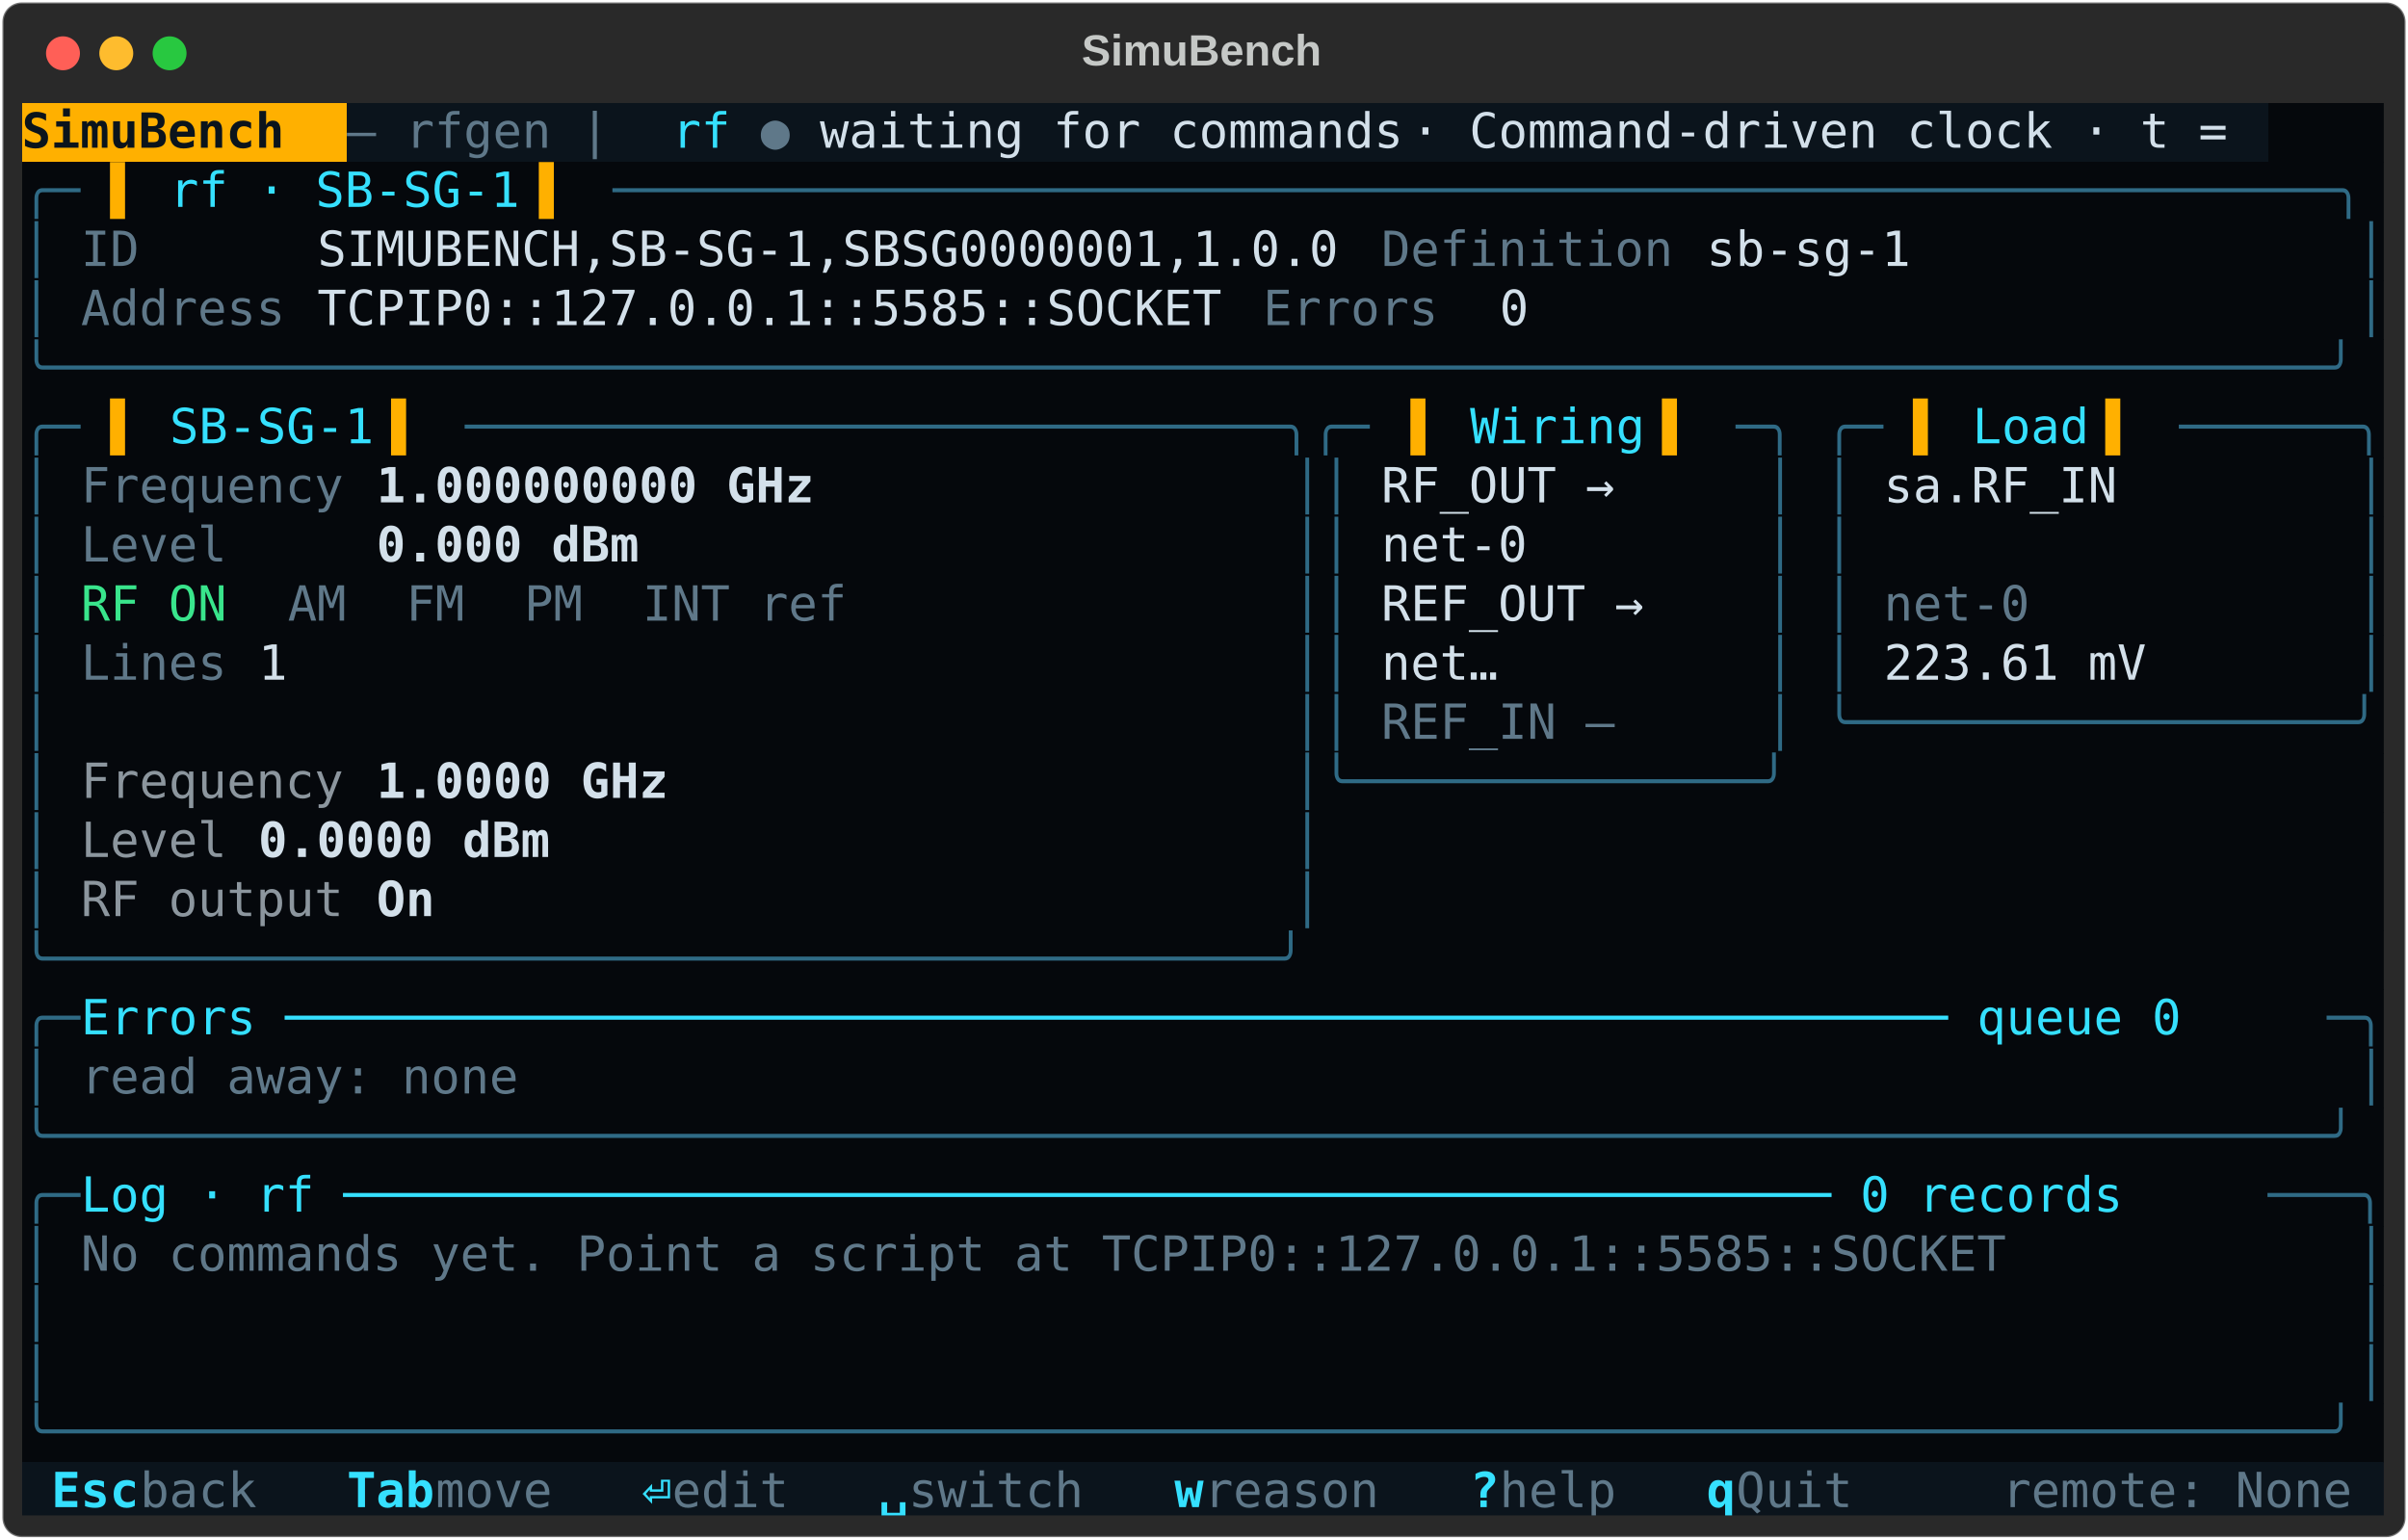
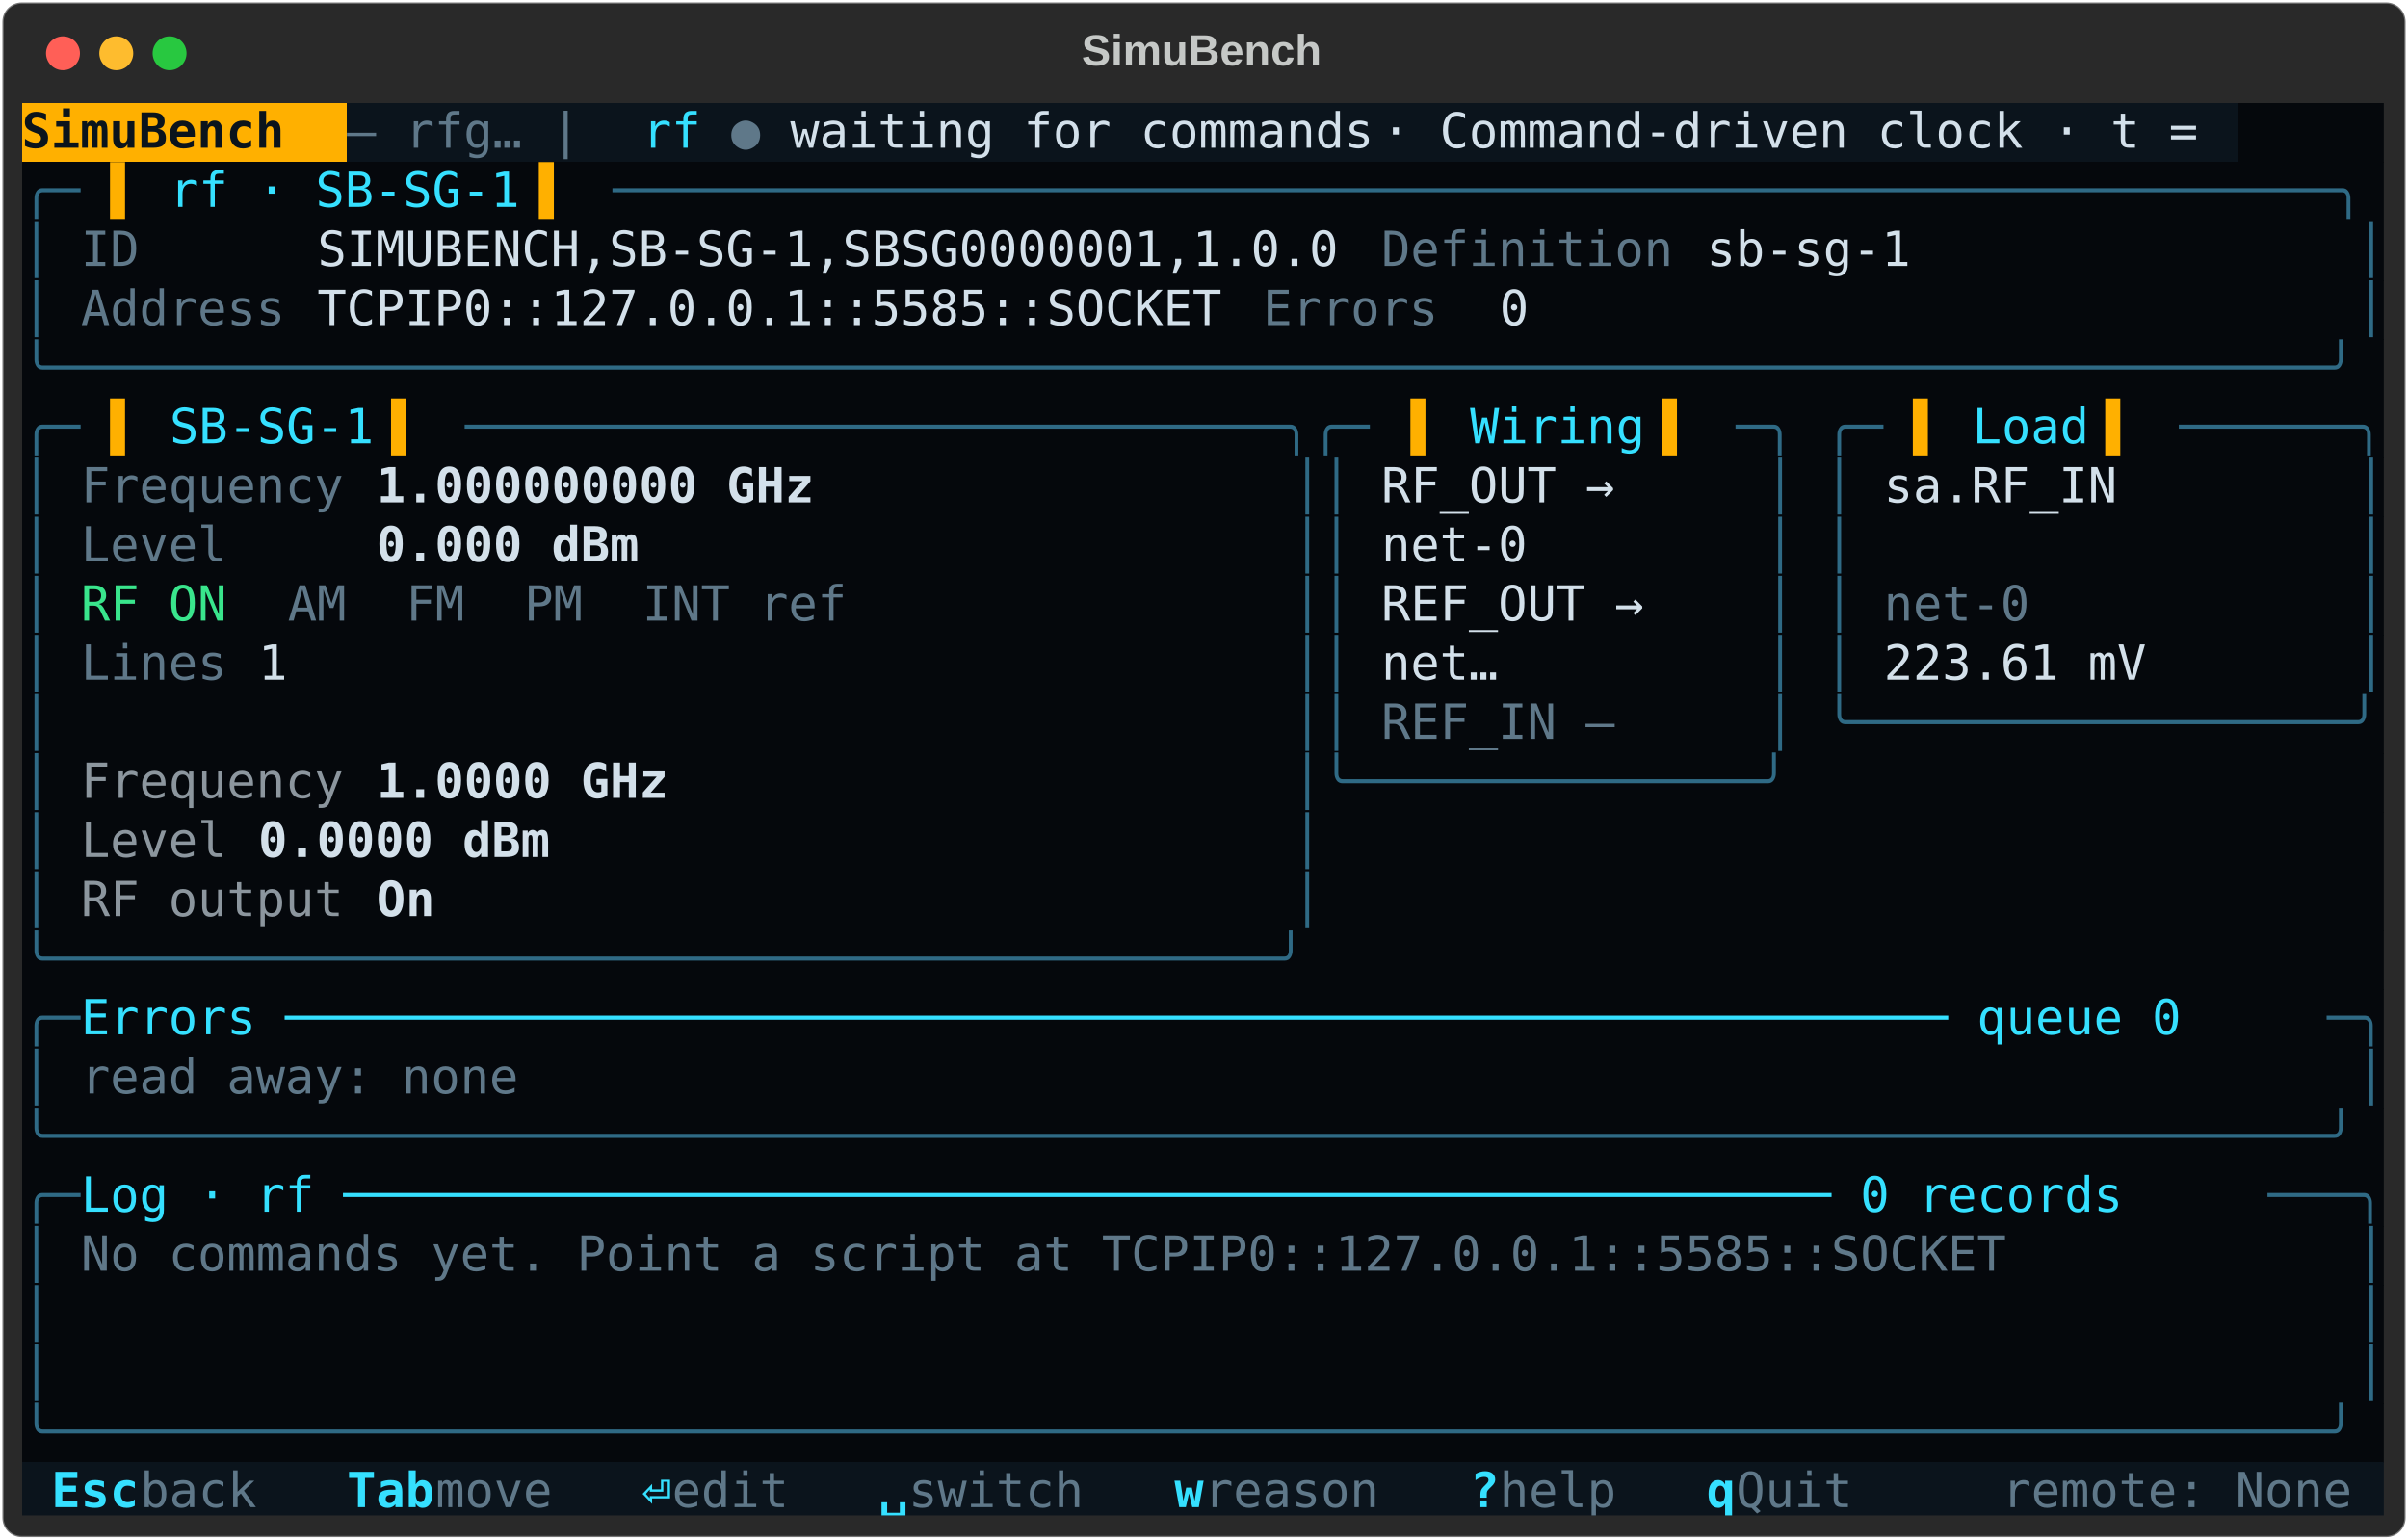
<svg xmlns="http://www.w3.org/2000/svg" class="rich-terminal" viewBox="0 0 994 635.6">
  <style>

    @font-face {
        font-family: "Fira Code";
        src: local("FiraCode-Regular"),
                url("https://cdnjs.cloudflare.com/ajax/libs/firacode/6.2.0/woff2/FiraCode-Regular.woff2") format("woff2"),
                url("https://cdnjs.cloudflare.com/ajax/libs/firacode/6.2.0/woff/FiraCode-Regular.woff") format("woff");
        font-style: normal;
        font-weight: 400;
    }
    @font-face {
        font-family: "Fira Code";
        src: local("FiraCode-Bold"),
                url("https://cdnjs.cloudflare.com/ajax/libs/firacode/6.2.0/woff2/FiraCode-Bold.woff2") format("woff2"),
                url("https://cdnjs.cloudflare.com/ajax/libs/firacode/6.2.0/woff/FiraCode-Bold.woff") format("woff");
        font-style: bold;
        font-weight: 700;
    }

    .terminal-matrix {
        font-family: Fira Code, monospace;
        font-size: 20px;
        line-height: 24.4px;
        font-variant-east-asian: full-width;
    }

    .terminal-title {
        font-size: 18px;
        font-weight: bold;
        font-family: arial;
    }

    .terminal-r1 { fill: #0b141c;font-weight: bold }
.terminal-r2 { fill: #5f7889 }
.terminal-r3 { fill: #35e0ff }
.terminal-r4 { fill: #d3e0ea }
.terminal-r5 { fill: #c5c8c6 }
.terminal-r6 { fill: #2f6a85 }
.terminal-r7 { fill: #ffb000 }
.terminal-r8 { fill: #d3e0ea;font-weight: bold }
.terminal-r9 { fill: #39e58c }
.terminal-r10 { fill: #8c969e }
.terminal-r11 { fill: #35e0ff;font-weight: bold }
    </style>
  <defs>
    <clipPath id="terminal-clip-terminal">
      <rect x="0" y="0" width="975.0" height="584.6" />
    </clipPath>
    <clipPath id="terminal-line-0">
      <rect x="0" y="1.5" width="976" height="24.65" />
    </clipPath>
    <clipPath id="terminal-line-1">
      <rect x="0" y="25.9" width="976" height="24.65" />
    </clipPath>
    <clipPath id="terminal-line-2">
      <rect x="0" y="50.3" width="976" height="24.65" />
    </clipPath>
    <clipPath id="terminal-line-3">
      <rect x="0" y="74.7" width="976" height="24.65" />
    </clipPath>
    <clipPath id="terminal-line-4">
      <rect x="0" y="99.1" width="976" height="24.65" />
    </clipPath>
    <clipPath id="terminal-line-5">
      <rect x="0" y="123.5" width="976" height="24.65" />
    </clipPath>
    <clipPath id="terminal-line-6">
      <rect x="0" y="147.9" width="976" height="24.65" />
    </clipPath>
    <clipPath id="terminal-line-7">
      <rect x="0" y="172.3" width="976" height="24.65" />
    </clipPath>
    <clipPath id="terminal-line-8">
      <rect x="0" y="196.7" width="976" height="24.65" />
    </clipPath>
    <clipPath id="terminal-line-9">
      <rect x="0" y="221.1" width="976" height="24.65" />
    </clipPath>
    <clipPath id="terminal-line-10">
      <rect x="0" y="245.5" width="976" height="24.65" />
    </clipPath>
    <clipPath id="terminal-line-11">
      <rect x="0" y="269.9" width="976" height="24.65" />
    </clipPath>
    <clipPath id="terminal-line-12">
      <rect x="0" y="294.3" width="976" height="24.65" />
    </clipPath>
    <clipPath id="terminal-line-13">
      <rect x="0" y="318.7" width="976" height="24.65" />
    </clipPath>
    <clipPath id="terminal-line-14">
      <rect x="0" y="343.1" width="976" height="24.65" />
    </clipPath>
    <clipPath id="terminal-line-15">
      <rect x="0" y="367.5" width="976" height="24.65" />
    </clipPath>
    <clipPath id="terminal-line-16">
      <rect x="0" y="391.9" width="976" height="24.65" />
    </clipPath>
    <clipPath id="terminal-line-17">
      <rect x="0" y="416.3" width="976" height="24.65" />
    </clipPath>
    <clipPath id="terminal-line-18">
      <rect x="0" y="440.7" width="976" height="24.65" />
    </clipPath>
    <clipPath id="terminal-line-19">
      <rect x="0" y="465.1" width="976" height="24.65" />
    </clipPath>
    <clipPath id="terminal-line-20">
      <rect x="0" y="489.5" width="976" height="24.65" />
    </clipPath>
    <clipPath id="terminal-line-21">
      <rect x="0" y="513.9" width="976" height="24.65" />
    </clipPath>
    <clipPath id="terminal-line-22">
      <rect x="0" y="538.3" width="976" height="24.65" />
    </clipPath>
  </defs>
  <rect fill="#292929" stroke="rgba(255,255,255,0.35)" stroke-width="1" x="1" y="1" width="992" height="633.6" rx="8" />
  <text class="terminal-title" fill="#c5c8c6" text-anchor="middle" x="496" y="27">SimuBench</text>
  <g transform="translate(26,22)">
    <circle cx="0" cy="0" r="7" fill="#ff5f57" />
    <circle cx="22" cy="0" r="7" fill="#febc2e" />
    <circle cx="44" cy="0" r="7" fill="#28c840" />
  </g>
  <g transform="translate(9, 41)" clip-path="url(#terminal-clip-terminal)">
    <rect fill="#ffb000" x="0" y="1.5" width="134.2" height="24.65" shape-rendering="crispEdges" />
-     <rect fill="#0b141c" x="134.2" y="1.5" width="134.2" height="24.65" shape-rendering="crispEdges" />
-     <rect fill="#0b141c" x="268.4" y="1.5" width="24.4" height="24.65" shape-rendering="crispEdges" />
-     <rect fill="#0b141c" x="292.8" y="1.5" width="12.2" height="24.65" shape-rendering="crispEdges" />
-     <rect fill="#0b141c" x="305" y="1.5" width="24.4" height="24.65" shape-rendering="crispEdges" />
-     <rect fill="#0b141c" x="329.4" y="1.5" width="244" height="24.65" shape-rendering="crispEdges" />
-     <rect fill="#0b141c" x="573.4" y="1.5" width="353.8" height="24.65" shape-rendering="crispEdges" />
-     <rect fill="#05080c" x="927.2" y="1.5" width="48.8" height="24.65" shape-rendering="crispEdges" />
+     <rect fill="#0b141c" x="134.2" y="1.5" width="122" height="24.65" shape-rendering="crispEdges" />
+     <rect fill="#0b141c" x="256.2" y="1.5" width="24.4" height="24.65" shape-rendering="crispEdges" />
+     <rect fill="#0b141c" x="280.6" y="1.5" width="12.2" height="24.65" shape-rendering="crispEdges" />
+     <rect fill="#0b141c" x="292.8" y="1.5" width="24.4" height="24.65" shape-rendering="crispEdges" />
+     <rect fill="#0b141c" x="317.2" y="1.5" width="244" height="24.65" shape-rendering="crispEdges" />
+     <rect fill="#0b141c" x="561.2" y="1.5" width="353.8" height="24.65" shape-rendering="crispEdges" />
+     <rect fill="#05080c" x="915" y="1.5" width="61" height="24.65" shape-rendering="crispEdges" />
    <rect fill="#05080c" x="0" y="25.9" width="24.4" height="24.65" shape-rendering="crispEdges" />
    <rect fill="#05080c" x="24.4" y="25.9" width="12.2" height="24.65" shape-rendering="crispEdges" />
    <rect fill="#05080c" x="36.6" y="25.9" width="24.4" height="24.65" shape-rendering="crispEdges" />
    <rect fill="#05080c" x="61" y="25.9" width="146.4" height="24.65" shape-rendering="crispEdges" />
    <rect fill="#05080c" x="207.4" y="25.9" width="24.4" height="24.65" shape-rendering="crispEdges" />
    <rect fill="#05080c" x="231.8" y="25.9" width="12.2" height="24.65" shape-rendering="crispEdges" />
    <rect fill="#05080c" x="244" y="25.9" width="732" height="24.65" shape-rendering="crispEdges" />
    <rect fill="#05080c" x="0" y="50.3" width="12.2" height="24.65" shape-rendering="crispEdges" />
    <rect fill="#05080c" x="12.2" y="50.3" width="12.2" height="24.65" shape-rendering="crispEdges" />
    <rect fill="#05080c" x="24.4" y="50.3" width="97.6" height="24.65" shape-rendering="crispEdges" />
    <rect fill="#05080c" x="122" y="50.3" width="439.2" height="24.65" shape-rendering="crispEdges" />
    <rect fill="#05080c" x="561.2" y="50.3" width="134.2" height="24.65" shape-rendering="crispEdges" />
    <rect fill="#05080c" x="695.4" y="50.3" width="256.2" height="24.65" shape-rendering="crispEdges" />
    <rect fill="#05080c" x="951.6" y="50.3" width="12.2" height="24.65" shape-rendering="crispEdges" />
    <rect fill="#05080c" x="963.8" y="50.3" width="12.2" height="24.65" shape-rendering="crispEdges" />
    <rect fill="#05080c" x="0" y="74.7" width="12.2" height="24.65" shape-rendering="crispEdges" />
    <rect fill="#05080c" x="12.2" y="74.7" width="12.2" height="24.65" shape-rendering="crispEdges" />
    <rect fill="#05080c" x="24.4" y="74.7" width="97.6" height="24.65" shape-rendering="crispEdges" />
    <rect fill="#05080c" x="122" y="74.7" width="390.4" height="24.65" shape-rendering="crispEdges" />
    <rect fill="#05080c" x="512.4" y="74.7" width="97.6" height="24.65" shape-rendering="crispEdges" />
    <rect fill="#05080c" x="610" y="74.7" width="341.6" height="24.65" shape-rendering="crispEdges" />
    <rect fill="#05080c" x="951.6" y="74.7" width="12.2" height="24.65" shape-rendering="crispEdges" />
    <rect fill="#05080c" x="963.8" y="74.7" width="12.2" height="24.65" shape-rendering="crispEdges" />
    <rect fill="#05080c" x="0" y="99.1" width="976" height="24.65" shape-rendering="crispEdges" />
    <rect fill="#05080c" x="0" y="123.5" width="24.4" height="24.65" shape-rendering="crispEdges" />
    <rect fill="#05080c" x="24.4" y="123.5" width="12.2" height="24.65" shape-rendering="crispEdges" />
    <rect fill="#05080c" x="36.6" y="123.5" width="24.4" height="24.65" shape-rendering="crispEdges" />
    <rect fill="#05080c" x="61" y="123.5" width="85.4" height="24.65" shape-rendering="crispEdges" />
    <rect fill="#05080c" x="146.4" y="123.5" width="24.4" height="24.65" shape-rendering="crispEdges" />
    <rect fill="#05080c" x="170.8" y="123.5" width="12.2" height="24.65" shape-rendering="crispEdges" />
    <rect fill="#05080c" x="183" y="123.5" width="378.2" height="24.65" shape-rendering="crispEdges" />
    <rect fill="#05080c" x="561.2" y="123.5" width="12.2" height="24.65" shape-rendering="crispEdges" />
    <rect fill="#05080c" x="573.4" y="123.5" width="24.4" height="24.65" shape-rendering="crispEdges" />
    <rect fill="#05080c" x="597.8" y="123.5" width="73.2" height="24.65" shape-rendering="crispEdges" />
    <rect fill="#05080c" x="671" y="123.5" width="24.4" height="24.65" shape-rendering="crispEdges" />
    <rect fill="#05080c" x="695.4" y="123.5" width="12.2" height="24.65" shape-rendering="crispEdges" />
    <rect fill="#05080c" x="707.6" y="123.5" width="24.4" height="24.65" shape-rendering="crispEdges" />
    <rect fill="#05080c" x="732" y="123.5" width="12.2" height="24.65" shape-rendering="crispEdges" />
    <rect fill="#05080c" x="744.2" y="123.5" width="24.4" height="24.65" shape-rendering="crispEdges" />
    <rect fill="#05080c" x="768.6" y="123.5" width="12.2" height="24.65" shape-rendering="crispEdges" />
    <rect fill="#05080c" x="780.8" y="123.5" width="24.4" height="24.65" shape-rendering="crispEdges" />
    <rect fill="#05080c" x="805.2" y="123.5" width="48.8" height="24.65" shape-rendering="crispEdges" />
    <rect fill="#05080c" x="854" y="123.5" width="24.4" height="24.65" shape-rendering="crispEdges" />
    <rect fill="#05080c" x="878.4" y="123.5" width="12.2" height="24.65" shape-rendering="crispEdges" />
    <rect fill="#05080c" x="890.6" y="123.5" width="85.4" height="24.65" shape-rendering="crispEdges" />
    <rect fill="#05080c" x="0" y="147.9" width="12.2" height="24.65" shape-rendering="crispEdges" />
    <rect fill="#05080c" x="12.2" y="147.9" width="12.2" height="24.65" shape-rendering="crispEdges" />
    <rect fill="#05080c" x="24.4" y="147.9" width="122" height="24.65" shape-rendering="crispEdges" />
    <rect fill="#05080c" x="146.4" y="147.9" width="183" height="24.65" shape-rendering="crispEdges" />
    <rect fill="#05080c" x="329.4" y="147.9" width="183" height="24.65" shape-rendering="crispEdges" />
    <rect fill="#05080c" x="512.4" y="147.9" width="12.2" height="24.65" shape-rendering="crispEdges" />
    <rect fill="#05080c" x="524.6" y="147.9" width="24.4" height="24.65" shape-rendering="crispEdges" />
    <rect fill="#05080c" x="549" y="147.9" width="12.2" height="24.65" shape-rendering="crispEdges" />
    <rect fill="#05080c" x="561.2" y="147.9" width="97.6" height="24.65" shape-rendering="crispEdges" />
    <rect fill="#05080c" x="658.8" y="147.9" width="61" height="24.65" shape-rendering="crispEdges" />
    <rect fill="#05080c" x="719.8" y="147.9" width="12.2" height="24.65" shape-rendering="crispEdges" />
    <rect fill="#05080c" x="732" y="147.9" width="12.2" height="24.65" shape-rendering="crispEdges" />
    <rect fill="#05080c" x="744.2" y="147.9" width="12.2" height="24.65" shape-rendering="crispEdges" />
    <rect fill="#05080c" x="756.4" y="147.9" width="12.2" height="24.65" shape-rendering="crispEdges" />
    <rect fill="#05080c" x="768.6" y="147.9" width="170.8" height="24.65" shape-rendering="crispEdges" />
    <rect fill="#05080c" x="939.4" y="147.9" width="24.4" height="24.65" shape-rendering="crispEdges" />
    <rect fill="#05080c" x="963.8" y="147.9" width="12.2" height="24.65" shape-rendering="crispEdges" />
    <rect fill="#05080c" x="0" y="172.3" width="12.2" height="24.65" shape-rendering="crispEdges" />
    <rect fill="#05080c" x="12.2" y="172.3" width="12.2" height="24.65" shape-rendering="crispEdges" />
    <rect fill="#05080c" x="24.4" y="172.3" width="122" height="24.65" shape-rendering="crispEdges" />
    <rect fill="#05080c" x="146.4" y="172.3" width="109.8" height="24.65" shape-rendering="crispEdges" />
    <rect fill="#05080c" x="256.2" y="172.3" width="256.2" height="24.65" shape-rendering="crispEdges" />
    <rect fill="#05080c" x="512.4" y="172.3" width="12.2" height="24.65" shape-rendering="crispEdges" />
    <rect fill="#05080c" x="524.6" y="172.3" width="24.4" height="24.65" shape-rendering="crispEdges" />
    <rect fill="#05080c" x="549" y="172.3" width="12.2" height="24.65" shape-rendering="crispEdges" />
    <rect fill="#05080c" x="561.2" y="172.3" width="61" height="24.65" shape-rendering="crispEdges" />
    <rect fill="#05080c" x="622.2" y="172.3" width="97.6" height="24.65" shape-rendering="crispEdges" />
    <rect fill="#05080c" x="719.8" y="172.3" width="12.2" height="24.65" shape-rendering="crispEdges" />
    <rect fill="#05080c" x="732" y="172.3" width="12.2" height="24.65" shape-rendering="crispEdges" />
    <rect fill="#05080c" x="744.2" y="172.3" width="12.2" height="24.65" shape-rendering="crispEdges" />
    <rect fill="#05080c" x="756.4" y="172.3" width="12.2" height="24.65" shape-rendering="crispEdges" />
    <rect fill="#05080c" x="768.6" y="172.3" width="170.8" height="24.65" shape-rendering="crispEdges" />
    <rect fill="#05080c" x="939.4" y="172.3" width="24.4" height="24.65" shape-rendering="crispEdges" />
    <rect fill="#05080c" x="963.8" y="172.3" width="12.2" height="24.65" shape-rendering="crispEdges" />
    <rect fill="#05080c" x="0" y="196.7" width="12.2" height="24.65" shape-rendering="crispEdges" />
    <rect fill="#05080c" x="12.2" y="196.7" width="12.2" height="24.65" shape-rendering="crispEdges" />
    <rect fill="#05080c" x="24.4" y="196.7" width="61" height="24.65" shape-rendering="crispEdges" />
    <rect fill="#05080c" x="85.4" y="196.7" width="24.4" height="24.65" shape-rendering="crispEdges" />
    <rect fill="#05080c" x="109.8" y="196.7" width="24.4" height="24.65" shape-rendering="crispEdges" />
    <rect fill="#05080c" x="134.2" y="196.7" width="24.4" height="24.65" shape-rendering="crispEdges" />
    <rect fill="#05080c" x="158.6" y="196.7" width="24.4" height="24.65" shape-rendering="crispEdges" />
    <rect fill="#05080c" x="183" y="196.7" width="24.4" height="24.65" shape-rendering="crispEdges" />
    <rect fill="#05080c" x="207.4" y="196.7" width="24.4" height="24.65" shape-rendering="crispEdges" />
    <rect fill="#05080c" x="231.8" y="196.7" width="24.4" height="24.65" shape-rendering="crispEdges" />
    <rect fill="#05080c" x="256.2" y="196.7" width="85.4" height="24.65" shape-rendering="crispEdges" />
    <rect fill="#05080c" x="341.6" y="196.7" width="170.8" height="24.65" shape-rendering="crispEdges" />
    <rect fill="#05080c" x="512.4" y="196.7" width="12.2" height="24.65" shape-rendering="crispEdges" />
    <rect fill="#05080c" x="524.6" y="196.7" width="24.4" height="24.65" shape-rendering="crispEdges" />
    <rect fill="#05080c" x="549" y="196.7" width="12.2" height="24.65" shape-rendering="crispEdges" />
    <rect fill="#05080c" x="561.2" y="196.7" width="109.8" height="24.65" shape-rendering="crispEdges" />
    <rect fill="#05080c" x="671" y="196.7" width="48.8" height="24.65" shape-rendering="crispEdges" />
    <rect fill="#05080c" x="719.8" y="196.7" width="12.2" height="24.65" shape-rendering="crispEdges" />
    <rect fill="#05080c" x="732" y="196.7" width="12.2" height="24.65" shape-rendering="crispEdges" />
    <rect fill="#05080c" x="744.2" y="196.7" width="12.2" height="24.65" shape-rendering="crispEdges" />
    <rect fill="#05080c" x="756.4" y="196.7" width="12.2" height="24.65" shape-rendering="crispEdges" />
    <rect fill="#05080c" x="768.6" y="196.7" width="61" height="24.65" shape-rendering="crispEdges" />
    <rect fill="#05080c" x="829.6" y="196.7" width="109.8" height="24.65" shape-rendering="crispEdges" />
    <rect fill="#05080c" x="939.4" y="196.7" width="24.4" height="24.65" shape-rendering="crispEdges" />
    <rect fill="#05080c" x="963.8" y="196.7" width="12.2" height="24.65" shape-rendering="crispEdges" />
    <rect fill="#05080c" x="0" y="221.1" width="12.2" height="24.65" shape-rendering="crispEdges" />
    <rect fill="#05080c" x="12.2" y="221.1" width="12.2" height="24.65" shape-rendering="crispEdges" />
    <rect fill="#05080c" x="24.4" y="221.1" width="73.2" height="24.65" shape-rendering="crispEdges" />
    <rect fill="#05080c" x="97.6" y="221.1" width="414.8" height="24.65" shape-rendering="crispEdges" />
    <rect fill="#05080c" x="512.4" y="221.1" width="12.2" height="24.65" shape-rendering="crispEdges" />
    <rect fill="#05080c" x="524.6" y="221.1" width="24.4" height="24.65" shape-rendering="crispEdges" />
    <rect fill="#05080c" x="549" y="221.1" width="12.2" height="24.65" shape-rendering="crispEdges" />
    <rect fill="#05080c" x="561.2" y="221.1" width="48.8" height="24.65" shape-rendering="crispEdges" />
    <rect fill="#05080c" x="610" y="221.1" width="109.8" height="24.65" shape-rendering="crispEdges" />
    <rect fill="#05080c" x="719.8" y="221.1" width="12.2" height="24.65" shape-rendering="crispEdges" />
    <rect fill="#05080c" x="732" y="221.1" width="12.2" height="24.65" shape-rendering="crispEdges" />
    <rect fill="#05080c" x="744.2" y="221.1" width="12.2" height="24.65" shape-rendering="crispEdges" />
    <rect fill="#05080c" x="756.4" y="221.1" width="12.2" height="24.65" shape-rendering="crispEdges" />
    <rect fill="#05080c" x="768.6" y="221.1" width="170.8" height="24.65" shape-rendering="crispEdges" />
    <rect fill="#05080c" x="939.4" y="221.1" width="24.4" height="24.65" shape-rendering="crispEdges" />
    <rect fill="#05080c" x="963.8" y="221.1" width="12.2" height="24.65" shape-rendering="crispEdges" />
    <rect fill="#05080c" x="0" y="245.5" width="12.2" height="24.65" shape-rendering="crispEdges" />
    <rect fill="#05080c" x="12.2" y="245.5" width="12.2" height="24.65" shape-rendering="crispEdges" />
    <rect fill="#05080c" x="24.4" y="245.5" width="488" height="24.65" shape-rendering="crispEdges" />
    <rect fill="#05080c" x="512.4" y="245.5" width="12.2" height="24.65" shape-rendering="crispEdges" />
    <rect fill="#05080c" x="524.6" y="245.5" width="24.4" height="24.65" shape-rendering="crispEdges" />
    <rect fill="#05080c" x="549" y="245.5" width="12.2" height="24.65" shape-rendering="crispEdges" />
    <rect fill="#05080c" x="561.2" y="245.5" width="97.6" height="24.65" shape-rendering="crispEdges" />
    <rect fill="#05080c" x="658.8" y="245.5" width="48.8" height="24.65" shape-rendering="crispEdges" />
    <rect fill="#05080c" x="707.6" y="245.5" width="12.2" height="24.65" shape-rendering="crispEdges" />
    <rect fill="#05080c" x="719.8" y="245.5" width="12.2" height="24.65" shape-rendering="crispEdges" />
    <rect fill="#05080c" x="732" y="245.5" width="12.2" height="24.65" shape-rendering="crispEdges" />
    <rect fill="#05080c" x="744.2" y="245.5" width="231.8" height="24.65" shape-rendering="crispEdges" />
    <rect fill="#05080c" x="0" y="269.9" width="12.2" height="24.65" shape-rendering="crispEdges" />
    <rect fill="#05080c" x="12.2" y="269.9" width="12.2" height="24.65" shape-rendering="crispEdges" />
    <rect fill="#05080c" x="24.4" y="269.9" width="109.8" height="24.65" shape-rendering="crispEdges" />
    <rect fill="#05080c" x="134.2" y="269.9" width="12.2" height="24.65" shape-rendering="crispEdges" />
    <rect fill="#05080c" x="146.4" y="269.9" width="122" height="24.65" shape-rendering="crispEdges" />
    <rect fill="#05080c" x="268.4" y="269.9" width="256.2" height="24.65" shape-rendering="crispEdges" />
    <rect fill="#05080c" x="524.6" y="269.9" width="207.4" height="24.65" shape-rendering="crispEdges" />
    <rect fill="#05080c" x="732" y="269.9" width="244" height="24.65" shape-rendering="crispEdges" />
    <rect fill="#05080c" x="0" y="294.3" width="12.2" height="24.65" shape-rendering="crispEdges" />
    <rect fill="#05080c" x="12.2" y="294.3" width="12.2" height="24.65" shape-rendering="crispEdges" />
    <rect fill="#05080c" x="24.4" y="294.3" width="61" height="24.65" shape-rendering="crispEdges" />
    <rect fill="#05080c" x="85.4" y="294.3" width="12.2" height="24.65" shape-rendering="crispEdges" />
    <rect fill="#05080c" x="97.6" y="294.3" width="122" height="24.65" shape-rendering="crispEdges" />
    <rect fill="#05080c" x="219.6" y="294.3" width="305" height="24.65" shape-rendering="crispEdges" />
    <rect fill="#05080c" x="524.6" y="294.3" width="12.2" height="24.65" shape-rendering="crispEdges" />
    <rect fill="#05080c" x="536.8" y="294.3" width="439.2" height="24.65" shape-rendering="crispEdges" />
    <rect fill="#05080c" x="0" y="318.7" width="12.2" height="24.65" shape-rendering="crispEdges" />
    <rect fill="#05080c" x="12.2" y="318.7" width="12.2" height="24.65" shape-rendering="crispEdges" />
    <rect fill="#05080c" x="24.4" y="318.7" width="109.8" height="24.65" shape-rendering="crispEdges" />
    <rect fill="#05080c" x="134.2" y="318.7" width="12.2" height="24.65" shape-rendering="crispEdges" />
    <rect fill="#05080c" x="146.4" y="318.7" width="24.4" height="24.65" shape-rendering="crispEdges" />
    <rect fill="#05080c" x="170.8" y="318.7" width="353.8" height="24.65" shape-rendering="crispEdges" />
    <rect fill="#05080c" x="524.6" y="318.7" width="12.2" height="24.65" shape-rendering="crispEdges" />
    <rect fill="#05080c" x="536.8" y="318.7" width="439.2" height="24.65" shape-rendering="crispEdges" />
    <rect fill="#05080c" x="0" y="343.1" width="536.8" height="24.65" shape-rendering="crispEdges" />
    <rect fill="#05080c" x="536.8" y="343.1" width="439.2" height="24.65" shape-rendering="crispEdges" />
    <rect fill="#05080c" x="0" y="367.5" width="24.4" height="24.65" shape-rendering="crispEdges" />
    <rect fill="#05080c" x="24.4" y="367.5" width="927.2" height="24.65" shape-rendering="crispEdges" />
    <rect fill="#05080c" x="951.6" y="367.5" width="24.4" height="24.65" shape-rendering="crispEdges" />
    <rect fill="#05080c" x="0" y="391.9" width="12.2" height="24.65" shape-rendering="crispEdges" />
    <rect fill="#05080c" x="12.2" y="391.9" width="12.2" height="24.65" shape-rendering="crispEdges" />
    <rect fill="#05080c" x="24.4" y="391.9" width="183" height="24.65" shape-rendering="crispEdges" />
    <rect fill="#05080c" x="207.4" y="391.9" width="744.2" height="24.65" shape-rendering="crispEdges" />
    <rect fill="#05080c" x="951.6" y="391.9" width="12.2" height="24.65" shape-rendering="crispEdges" />
    <rect fill="#05080c" x="963.8" y="391.9" width="12.2" height="24.65" shape-rendering="crispEdges" />
    <rect fill="#05080c" x="0" y="416.3" width="976" height="24.65" shape-rendering="crispEdges" />
    <rect fill="#05080c" x="0" y="440.7" width="24.4" height="24.65" shape-rendering="crispEdges" />
    <rect fill="#05080c" x="24.4" y="440.7" width="902.8" height="24.65" shape-rendering="crispEdges" />
    <rect fill="#05080c" x="927.2" y="440.7" width="48.8" height="24.65" shape-rendering="crispEdges" />
    <rect fill="#05080c" x="0" y="465.1" width="12.2" height="24.65" shape-rendering="crispEdges" />
    <rect fill="#05080c" x="12.2" y="465.1" width="12.2" height="24.65" shape-rendering="crispEdges" />
    <rect fill="#05080c" x="24.4" y="465.1" width="805.2" height="24.65" shape-rendering="crispEdges" />
    <rect fill="#05080c" x="829.6" y="465.1" width="134.2" height="24.65" shape-rendering="crispEdges" />
    <rect fill="#05080c" x="963.8" y="465.1" width="12.2" height="24.65" shape-rendering="crispEdges" />
    <rect fill="#05080c" x="0" y="489.5" width="12.2" height="24.65" shape-rendering="crispEdges" />
    <rect fill="#05080c" x="12.2" y="489.5" width="951.6" height="24.65" shape-rendering="crispEdges" />
    <rect fill="#05080c" x="963.8" y="489.5" width="12.2" height="24.65" shape-rendering="crispEdges" />
    <rect fill="#05080c" x="0" y="513.9" width="12.2" height="24.65" shape-rendering="crispEdges" />
    <rect fill="#05080c" x="12.2" y="513.9" width="951.6" height="24.65" shape-rendering="crispEdges" />
    <rect fill="#05080c" x="963.8" y="513.9" width="12.2" height="24.65" shape-rendering="crispEdges" />
    <rect fill="#05080c" x="0" y="538.3" width="976" height="24.65" shape-rendering="crispEdges" />
    <rect fill="#0b141c" x="0" y="562.7" width="12.2" height="24.65" shape-rendering="crispEdges" />
    <rect fill="#0b141c" x="12.2" y="562.7" width="36.6" height="24.65" shape-rendering="crispEdges" />
    <rect fill="#0b141c" x="48.8" y="562.7" width="85.4" height="24.65" shape-rendering="crispEdges" />
    <rect fill="#0b141c" x="134.2" y="562.7" width="36.6" height="24.65" shape-rendering="crispEdges" />
    <rect fill="#0b141c" x="170.8" y="562.7" width="85.4" height="24.65" shape-rendering="crispEdges" />
    <rect fill="#0b141c" x="256.2" y="562.7" width="12.2" height="24.65" shape-rendering="crispEdges" />
    <rect fill="#0b141c" x="268.4" y="562.7" width="85.4" height="24.65" shape-rendering="crispEdges" />
    <rect fill="#0b141c" x="353.8" y="562.7" width="12.2" height="24.65" shape-rendering="crispEdges" />
    <rect fill="#0b141c" x="366" y="562.7" width="109.8" height="24.65" shape-rendering="crispEdges" />
    <rect fill="#0b141c" x="475.8" y="562.7" width="12.2" height="24.65" shape-rendering="crispEdges" />
    <rect fill="#0b141c" x="488" y="562.7" width="109.8" height="24.65" shape-rendering="crispEdges" />
    <rect fill="#0b141c" x="597.8" y="562.7" width="12.2" height="24.65" shape-rendering="crispEdges" />
    <rect fill="#0b141c" x="610" y="562.7" width="85.4" height="24.65" shape-rendering="crispEdges" />
    <rect fill="#0b141c" x="695.4" y="562.7" width="12.2" height="24.65" shape-rendering="crispEdges" />
    <rect fill="#0b141c" x="707.6" y="562.7" width="85.4" height="24.65" shape-rendering="crispEdges" />
    <rect fill="#0b141c" x="793" y="562.7" width="24.4" height="24.65" shape-rendering="crispEdges" />
    <rect fill="#0b141c" x="817.4" y="562.7" width="158.6" height="24.65" shape-rendering="crispEdges" />
    <g class="terminal-matrix">
      <text class="terminal-r1" x="0" y="20" textLength="134.2" clip-path="url(#terminal-line-0)"> SimuBench </text>
-       <text class="terminal-r2" x="134.2" y="20" textLength="134.2" clip-path="url(#terminal-line-0)"> — rfgen | </text>
-       <text class="terminal-r3" x="268.4" y="20" textLength="24.4" clip-path="url(#terminal-line-0)">rf</text>
-       <text class="terminal-r2" x="305" y="20" textLength="24.4" clip-path="url(#terminal-line-0)">● </text>
-       <text class="terminal-r4" x="329.4" y="20" textLength="244" clip-path="url(#terminal-line-0)">waiting for commands</text>
-       <text class="terminal-r4" x="573.4" y="20" textLength="353.8" clip-path="url(#terminal-line-0)"> · Command-driven clock · t =</text>
+       <text class="terminal-r2" x="134.2" y="20" textLength="122" clip-path="url(#terminal-line-0)"> — rfg… | </text>
+       <text class="terminal-r3" x="256.2" y="20" textLength="24.4" clip-path="url(#terminal-line-0)">rf</text>
+       <text class="terminal-r2" x="292.8" y="20" textLength="24.4" clip-path="url(#terminal-line-0)">● </text>
+       <text class="terminal-r4" x="317.2" y="20" textLength="244" clip-path="url(#terminal-line-0)">waiting for commands</text>
+       <text class="terminal-r4" x="561.2" y="20" textLength="353.8" clip-path="url(#terminal-line-0)"> · Command-driven clock · t =</text>
      <text class="terminal-r5" x="976" y="20" textLength="12.2" clip-path="url(#terminal-line-0)">
</text>
      <text class="terminal-r6" x="0" y="44.4" textLength="24.4" clip-path="url(#terminal-line-1)">╭─</text>
      <text class="terminal-r7" x="36.6" y="44.4" textLength="24.4" clip-path="url(#terminal-line-1)">▌ </text>
      <text class="terminal-r3" x="61" y="44.4" textLength="146.4" clip-path="url(#terminal-line-1)">rf · SB-SG-1</text>
      <text class="terminal-r7" x="207.4" y="44.4" textLength="24.4" clip-path="url(#terminal-line-1)"> ▐</text>
      <text class="terminal-r6" x="244" y="44.4" textLength="732" clip-path="url(#terminal-line-1)">───────────────────────────────────────────────────────────╮</text>
      <text class="terminal-r5" x="976" y="44.4" textLength="12.2" clip-path="url(#terminal-line-1)">
</text>
      <text class="terminal-r6" x="0" y="68.8" textLength="12.2" clip-path="url(#terminal-line-2)">│</text>
      <text class="terminal-r2" x="24.4" y="68.8" textLength="97.6" clip-path="url(#terminal-line-2)">ID      </text>
      <text class="terminal-r4" x="122" y="68.8" textLength="439.2" clip-path="url(#terminal-line-2)">SIMUBENCH,SB-SG-1,SBSG0000001,1.0.0 </text>
      <text class="terminal-r2" x="561.2" y="68.8" textLength="134.2" clip-path="url(#terminal-line-2)">Definition </text>
      <text class="terminal-r4" x="695.4" y="68.8" textLength="256.2" clip-path="url(#terminal-line-2)">sb-sg-1              </text>
      <text class="terminal-r6" x="963.8" y="68.8" textLength="12.2" clip-path="url(#terminal-line-2)">│</text>
      <text class="terminal-r5" x="976" y="68.8" textLength="12.2" clip-path="url(#terminal-line-2)">
</text>
      <text class="terminal-r6" x="0" y="93.2" textLength="12.2" clip-path="url(#terminal-line-3)">│</text>
      <text class="terminal-r2" x="24.4" y="93.2" textLength="97.6" clip-path="url(#terminal-line-3)">Address </text>
      <text class="terminal-r4" x="122" y="93.2" textLength="390.4" clip-path="url(#terminal-line-3)">TCPIP0::127.0.0.1::5585::SOCKET </text>
      <text class="terminal-r2" x="512.4" y="93.2" textLength="97.6" clip-path="url(#terminal-line-3)">Errors  </text>
      <text class="terminal-r4" x="610" y="93.2" textLength="341.6" clip-path="url(#terminal-line-3)">0                           </text>
      <text class="terminal-r6" x="963.8" y="93.2" textLength="12.2" clip-path="url(#terminal-line-3)">│</text>
      <text class="terminal-r5" x="976" y="93.2" textLength="12.2" clip-path="url(#terminal-line-3)">
</text>
      <text class="terminal-r6" x="0" y="117.6" textLength="976" clip-path="url(#terminal-line-4)">╰──────────────────────────────────────────────────────────────────────────────╯</text>
      <text class="terminal-r5" x="976" y="117.6" textLength="12.2" clip-path="url(#terminal-line-4)">
</text>
      <text class="terminal-r6" x="0" y="142" textLength="24.4" clip-path="url(#terminal-line-5)">╭─</text>
      <text class="terminal-r7" x="36.6" y="142" textLength="24.4" clip-path="url(#terminal-line-5)">▌ </text>
      <text class="terminal-r3" x="61" y="142" textLength="85.4" clip-path="url(#terminal-line-5)">SB-SG-1</text>
      <text class="terminal-r7" x="146.4" y="142" textLength="24.4" clip-path="url(#terminal-line-5)"> ▐</text>
      <text class="terminal-r6" x="183" y="142" textLength="378.2" clip-path="url(#terminal-line-5)">────────────────────────────╮╭─</text>
      <text class="terminal-r7" x="573.4" y="142" textLength="24.4" clip-path="url(#terminal-line-5)">▌ </text>
      <text class="terminal-r3" x="597.8" y="142" textLength="73.2" clip-path="url(#terminal-line-5)">Wiring</text>
      <text class="terminal-r7" x="671" y="142" textLength="24.4" clip-path="url(#terminal-line-5)"> ▐</text>
      <text class="terminal-r6" x="707.6" y="142" textLength="24.4" clip-path="url(#terminal-line-5)">─╮</text>
      <text class="terminal-r6" x="744.2" y="142" textLength="24.4" clip-path="url(#terminal-line-5)">╭─</text>
      <text class="terminal-r7" x="780.8" y="142" textLength="24.4" clip-path="url(#terminal-line-5)">▌ </text>
      <text class="terminal-r3" x="805.2" y="142" textLength="48.8" clip-path="url(#terminal-line-5)">Load</text>
      <text class="terminal-r7" x="854" y="142" textLength="24.4" clip-path="url(#terminal-line-5)"> ▐</text>
      <text class="terminal-r6" x="890.6" y="142" textLength="85.4" clip-path="url(#terminal-line-5)">──────╮</text>
      <text class="terminal-r5" x="976" y="142" textLength="12.2" clip-path="url(#terminal-line-5)">
</text>
      <text class="terminal-r6" x="0" y="166.4" textLength="12.2" clip-path="url(#terminal-line-6)">│</text>
      <text class="terminal-r2" x="24.4" y="166.4" textLength="122" clip-path="url(#terminal-line-6)">Frequency </text>
      <text class="terminal-r8" x="146.4" y="166.4" textLength="183" clip-path="url(#terminal-line-6)">1.000000000 GHz</text>
      <text class="terminal-r6" x="524.6" y="166.4" textLength="24.4" clip-path="url(#terminal-line-6)">││</text>
      <text class="terminal-r4" x="561.2" y="166.4" textLength="97.6" clip-path="url(#terminal-line-6)">RF_OUT →</text>
      <text class="terminal-r6" x="719.8" y="166.4" textLength="12.2" clip-path="url(#terminal-line-6)">│</text>
      <text class="terminal-r6" x="744.2" y="166.4" textLength="12.2" clip-path="url(#terminal-line-6)">│</text>
      <text class="terminal-r4" x="768.6" y="166.4" textLength="170.8" clip-path="url(#terminal-line-6)">sa.RF_IN      </text>
      <text class="terminal-r6" x="963.8" y="166.4" textLength="12.2" clip-path="url(#terminal-line-6)">│</text>
      <text class="terminal-r5" x="976" y="166.4" textLength="12.2" clip-path="url(#terminal-line-6)">
</text>
      <text class="terminal-r6" x="0" y="190.8" textLength="12.2" clip-path="url(#terminal-line-7)">│</text>
      <text class="terminal-r2" x="24.4" y="190.8" textLength="122" clip-path="url(#terminal-line-7)">Level     </text>
      <text class="terminal-r8" x="146.4" y="190.8" textLength="109.8" clip-path="url(#terminal-line-7)">0.000 dBm</text>
      <text class="terminal-r6" x="524.6" y="190.8" textLength="24.4" clip-path="url(#terminal-line-7)">││</text>
      <text class="terminal-r4" x="561.2" y="190.8" textLength="61" clip-path="url(#terminal-line-7)">net-0</text>
      <text class="terminal-r6" x="719.8" y="190.8" textLength="12.2" clip-path="url(#terminal-line-7)">│</text>
      <text class="terminal-r6" x="744.2" y="190.8" textLength="12.2" clip-path="url(#terminal-line-7)">│</text>
      <text class="terminal-r6" x="963.8" y="190.8" textLength="12.2" clip-path="url(#terminal-line-7)">│</text>
      <text class="terminal-r5" x="976" y="190.8" textLength="12.2" clip-path="url(#terminal-line-7)">
</text>
      <text class="terminal-r6" x="0" y="215.2" textLength="12.2" clip-path="url(#terminal-line-8)">│</text>
      <text class="terminal-r9" x="24.4" y="215.2" textLength="61" clip-path="url(#terminal-line-8)">RF ON</text>
      <text class="terminal-r2" x="109.8" y="215.2" textLength="24.4" clip-path="url(#terminal-line-8)">AM</text>
      <text class="terminal-r2" x="158.6" y="215.2" textLength="24.4" clip-path="url(#terminal-line-8)">FM</text>
      <text class="terminal-r2" x="207.4" y="215.2" textLength="24.4" clip-path="url(#terminal-line-8)">PM</text>
      <text class="terminal-r2" x="256.2" y="215.2" textLength="85.4" clip-path="url(#terminal-line-8)">INT ref</text>
      <text class="terminal-r6" x="524.6" y="215.2" textLength="24.4" clip-path="url(#terminal-line-8)">││</text>
      <text class="terminal-r4" x="561.2" y="215.2" textLength="109.8" clip-path="url(#terminal-line-8)">REF_OUT →</text>
      <text class="terminal-r6" x="719.8" y="215.2" textLength="12.2" clip-path="url(#terminal-line-8)">│</text>
      <text class="terminal-r6" x="744.2" y="215.2" textLength="12.2" clip-path="url(#terminal-line-8)">│</text>
      <text class="terminal-r2" x="768.6" y="215.2" textLength="61" clip-path="url(#terminal-line-8)">net-0</text>
      <text class="terminal-r6" x="963.8" y="215.2" textLength="12.2" clip-path="url(#terminal-line-8)">│</text>
      <text class="terminal-r5" x="976" y="215.2" textLength="12.2" clip-path="url(#terminal-line-8)">
</text>
      <text class="terminal-r6" x="0" y="239.6" textLength="12.2" clip-path="url(#terminal-line-9)">│</text>
      <text class="terminal-r2" x="24.4" y="239.6" textLength="73.2" clip-path="url(#terminal-line-9)">Lines </text>
      <text class="terminal-r4" x="97.6" y="239.6" textLength="414.8" clip-path="url(#terminal-line-9)">1                                 </text>
      <text class="terminal-r6" x="524.6" y="239.6" textLength="24.4" clip-path="url(#terminal-line-9)">││</text>
      <text class="terminal-r4" x="561.2" y="239.6" textLength="48.8" clip-path="url(#terminal-line-9)">net…</text>
      <text class="terminal-r6" x="719.8" y="239.6" textLength="12.2" clip-path="url(#terminal-line-9)">│</text>
      <text class="terminal-r6" x="744.2" y="239.6" textLength="12.2" clip-path="url(#terminal-line-9)">│</text>
      <text class="terminal-r4" x="768.6" y="239.6" textLength="170.8" clip-path="url(#terminal-line-9)">223.61 mV     </text>
      <text class="terminal-r6" x="963.8" y="239.6" textLength="12.2" clip-path="url(#terminal-line-9)">│</text>
      <text class="terminal-r5" x="976" y="239.6" textLength="12.2" clip-path="url(#terminal-line-9)">
</text>
      <text class="terminal-r6" x="0" y="264" textLength="12.2" clip-path="url(#terminal-line-10)">│</text>
      <text class="terminal-r6" x="524.6" y="264" textLength="24.4" clip-path="url(#terminal-line-10)">││</text>
      <text class="terminal-r2" x="561.2" y="264" textLength="97.6" clip-path="url(#terminal-line-10)">REF_IN —</text>
      <text class="terminal-r6" x="719.8" y="264" textLength="12.2" clip-path="url(#terminal-line-10)">│</text>
      <text class="terminal-r6" x="744.2" y="264" textLength="231.8" clip-path="url(#terminal-line-10)">╰─────────────────╯</text>
      <text class="terminal-r5" x="976" y="264" textLength="12.2" clip-path="url(#terminal-line-10)">
</text>
      <text class="terminal-r6" x="0" y="288.4" textLength="12.2" clip-path="url(#terminal-line-11)">│</text>
      <text class="terminal-r10" x="24.4" y="288.4" textLength="109.8" clip-path="url(#terminal-line-11)">Frequency</text>
      <text class="terminal-r8" x="146.4" y="288.4" textLength="122" clip-path="url(#terminal-line-11)">1.0000 GHz</text>
      <text class="terminal-r6" x="524.6" y="288.4" textLength="207.4" clip-path="url(#terminal-line-11)">│╰──────────────╯</text>
      <text class="terminal-r5" x="976" y="288.4" textLength="12.2" clip-path="url(#terminal-line-11)">
</text>
      <text class="terminal-r6" x="0" y="312.8" textLength="12.2" clip-path="url(#terminal-line-12)">│</text>
      <text class="terminal-r10" x="24.4" y="312.8" textLength="61" clip-path="url(#terminal-line-12)">Level</text>
      <text class="terminal-r8" x="97.6" y="312.8" textLength="122" clip-path="url(#terminal-line-12)">0.0000 dBm</text>
      <text class="terminal-r6" x="524.6" y="312.8" textLength="12.2" clip-path="url(#terminal-line-12)">│</text>
      <text class="terminal-r5" x="976" y="312.8" textLength="12.2" clip-path="url(#terminal-line-12)">
</text>
      <text class="terminal-r6" x="0" y="337.2" textLength="12.2" clip-path="url(#terminal-line-13)">│</text>
      <text class="terminal-r10" x="24.4" y="337.2" textLength="109.8" clip-path="url(#terminal-line-13)">RF output</text>
      <text class="terminal-r8" x="146.4" y="337.2" textLength="24.4" clip-path="url(#terminal-line-13)">On</text>
      <text class="terminal-r6" x="524.6" y="337.2" textLength="12.2" clip-path="url(#terminal-line-13)">│</text>
      <text class="terminal-r5" x="976" y="337.2" textLength="12.2" clip-path="url(#terminal-line-13)">
</text>
      <text class="terminal-r6" x="0" y="361.6" textLength="536.8" clip-path="url(#terminal-line-14)">╰──────────────────────────────────────────╯</text>
      <text class="terminal-r5" x="976" y="361.6" textLength="12.2" clip-path="url(#terminal-line-14)">
</text>
      <text class="terminal-r6" x="0" y="386" textLength="24.4" clip-path="url(#terminal-line-15)">╭─</text>
      <text class="terminal-r3" x="24.4" y="386" textLength="927.2" clip-path="url(#terminal-line-15)">  Errors ───────────────────────────────────────────────────────── queue 0  </text>
      <text class="terminal-r6" x="951.6" y="386" textLength="24.4" clip-path="url(#terminal-line-15)">─╮</text>
      <text class="terminal-r5" x="976" y="386" textLength="12.2" clip-path="url(#terminal-line-15)">
</text>
      <text class="terminal-r6" x="0" y="410.4" textLength="12.2" clip-path="url(#terminal-line-16)">│</text>
      <text class="terminal-r2" x="24.4" y="410.4" textLength="183" clip-path="url(#terminal-line-16)">read away: none</text>
      <text class="terminal-r6" x="963.8" y="410.4" textLength="12.2" clip-path="url(#terminal-line-16)">│</text>
      <text class="terminal-r5" x="976" y="410.4" textLength="12.2" clip-path="url(#terminal-line-16)">
</text>
      <text class="terminal-r6" x="0" y="434.8" textLength="976" clip-path="url(#terminal-line-17)">╰──────────────────────────────────────────────────────────────────────────────╯</text>
      <text class="terminal-r5" x="976" y="434.8" textLength="12.2" clip-path="url(#terminal-line-17)">
</text>
      <text class="terminal-r6" x="0" y="459.2" textLength="24.4" clip-path="url(#terminal-line-18)">╭─</text>
      <text class="terminal-r3" x="24.4" y="459.2" textLength="902.8" clip-path="url(#terminal-line-18)">  Log · rf ─────────────────────────────────────────────────── 0 records  </text>
      <text class="terminal-r6" x="927.2" y="459.2" textLength="48.8" clip-path="url(#terminal-line-18)">───╮</text>
      <text class="terminal-r5" x="976" y="459.2" textLength="12.2" clip-path="url(#terminal-line-18)">
</text>
      <text class="terminal-r6" x="0" y="483.6" textLength="12.2" clip-path="url(#terminal-line-19)">│</text>
      <text class="terminal-r2" x="24.4" y="483.6" textLength="805.2" clip-path="url(#terminal-line-19)">No commands yet. Point a script at TCPIP0::127.0.0.1::5585::SOCKET</text>
      <text class="terminal-r6" x="963.8" y="483.6" textLength="12.2" clip-path="url(#terminal-line-19)">│</text>
      <text class="terminal-r5" x="976" y="483.6" textLength="12.2" clip-path="url(#terminal-line-19)">
</text>
      <text class="terminal-r6" x="0" y="508" textLength="12.2" clip-path="url(#terminal-line-20)">│</text>
      <text class="terminal-r6" x="963.8" y="508" textLength="12.2" clip-path="url(#terminal-line-20)">│</text>
      <text class="terminal-r5" x="976" y="508" textLength="12.2" clip-path="url(#terminal-line-20)">
</text>
      <text class="terminal-r6" x="0" y="532.4" textLength="12.2" clip-path="url(#terminal-line-21)">│</text>
      <text class="terminal-r6" x="963.8" y="532.4" textLength="12.2" clip-path="url(#terminal-line-21)">│</text>
      <text class="terminal-r5" x="976" y="532.4" textLength="12.2" clip-path="url(#terminal-line-21)">
</text>
      <text class="terminal-r6" x="0" y="556.8" textLength="976" clip-path="url(#terminal-line-22)">╰──────────────────────────────────────────────────────────────────────────────╯</text>
      <text class="terminal-r5" x="976" y="556.8" textLength="12.2" clip-path="url(#terminal-line-22)">
</text>
      <text class="terminal-r11" x="12.2" y="581.2" textLength="36.6" clip-path="url(#terminal-line-23)">Esc</text>
      <text class="terminal-r2" x="48.8" y="581.2" textLength="85.4" clip-path="url(#terminal-line-23)"> back  </text>
      <text class="terminal-r11" x="134.2" y="581.2" textLength="36.6" clip-path="url(#terminal-line-23)">Tab</text>
      <text class="terminal-r2" x="170.8" y="581.2" textLength="85.4" clip-path="url(#terminal-line-23)"> move  </text>
      <text class="terminal-r11" x="256.2" y="581.2" textLength="12.2" clip-path="url(#terminal-line-23)">⏎</text>
      <text class="terminal-r2" x="268.4" y="581.2" textLength="85.4" clip-path="url(#terminal-line-23)"> edit  </text>
      <text class="terminal-r11" x="353.8" y="581.2" textLength="12.2" clip-path="url(#terminal-line-23)">␣</text>
      <text class="terminal-r2" x="366" y="581.2" textLength="109.8" clip-path="url(#terminal-line-23)"> switch  </text>
      <text class="terminal-r11" x="475.8" y="581.2" textLength="12.2" clip-path="url(#terminal-line-23)">w</text>
      <text class="terminal-r2" x="488" y="581.2" textLength="109.8" clip-path="url(#terminal-line-23)"> reason  </text>
      <text class="terminal-r11" x="597.8" y="581.2" textLength="12.2" clip-path="url(#terminal-line-23)">?</text>
      <text class="terminal-r2" x="610" y="581.2" textLength="85.4" clip-path="url(#terminal-line-23)"> help  </text>
      <text class="terminal-r11" x="695.4" y="581.2" textLength="12.2" clip-path="url(#terminal-line-23)">q</text>
      <text class="terminal-r2" x="707.6" y="581.2" textLength="85.4" clip-path="url(#terminal-line-23)"> Quit  </text>
      <text class="terminal-r2" x="817.4" y="581.2" textLength="158.6" clip-path="url(#terminal-line-23)">remote: None </text>
    </g>
  </g>
</svg>
